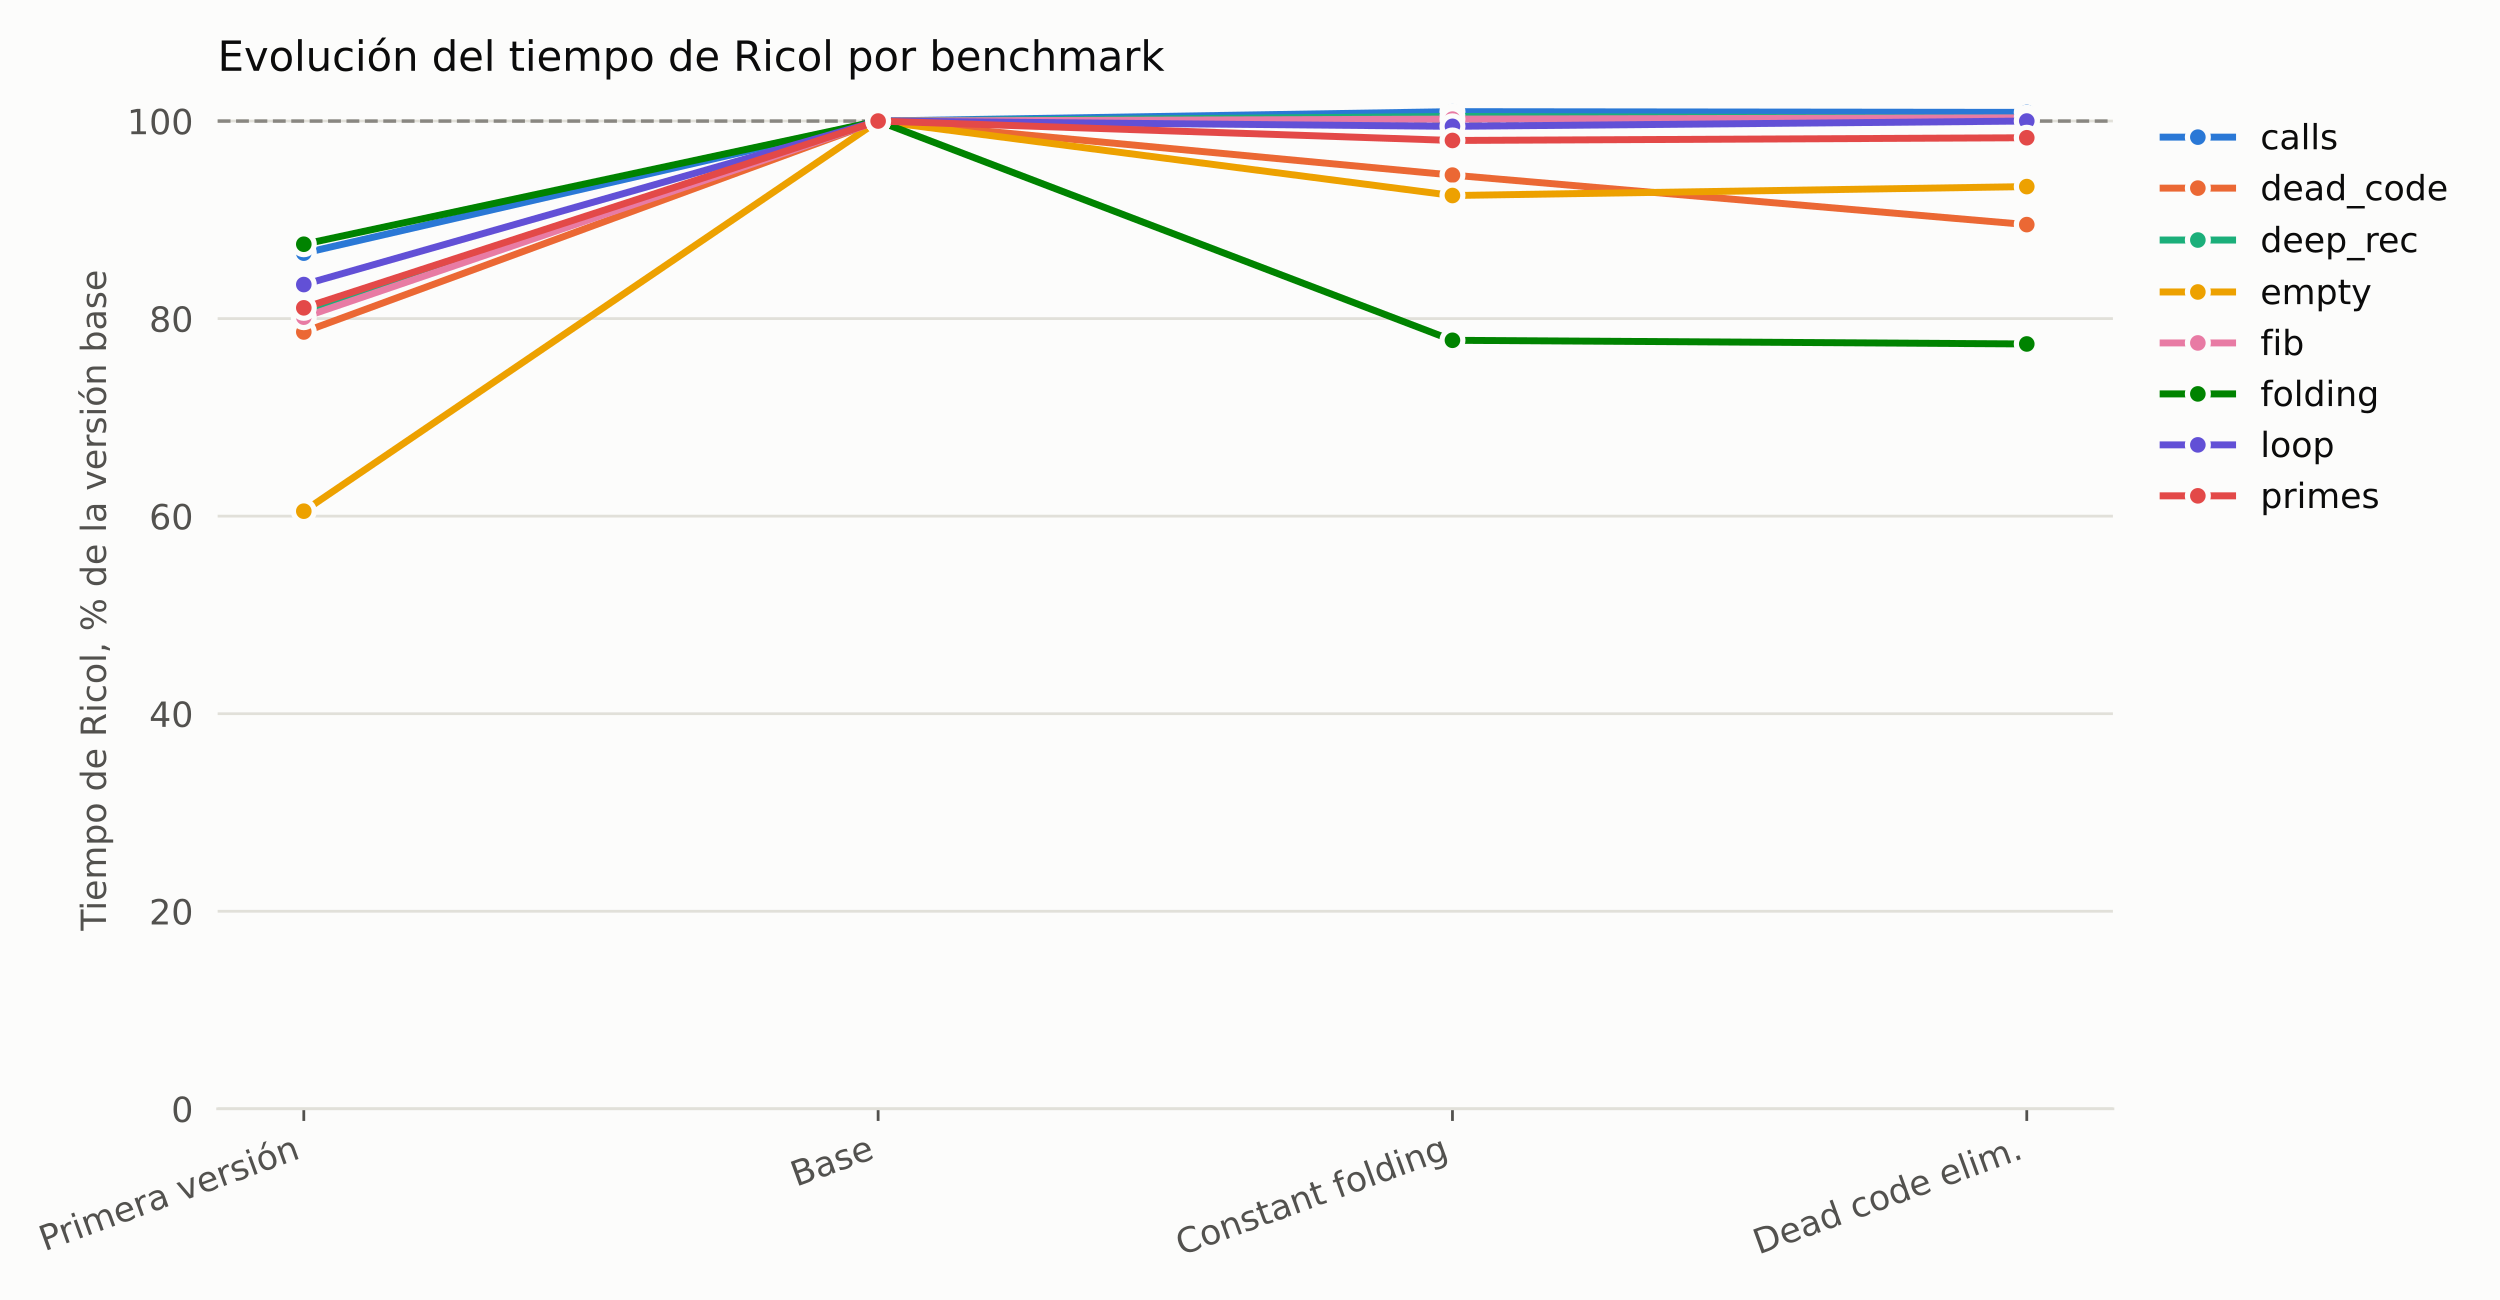
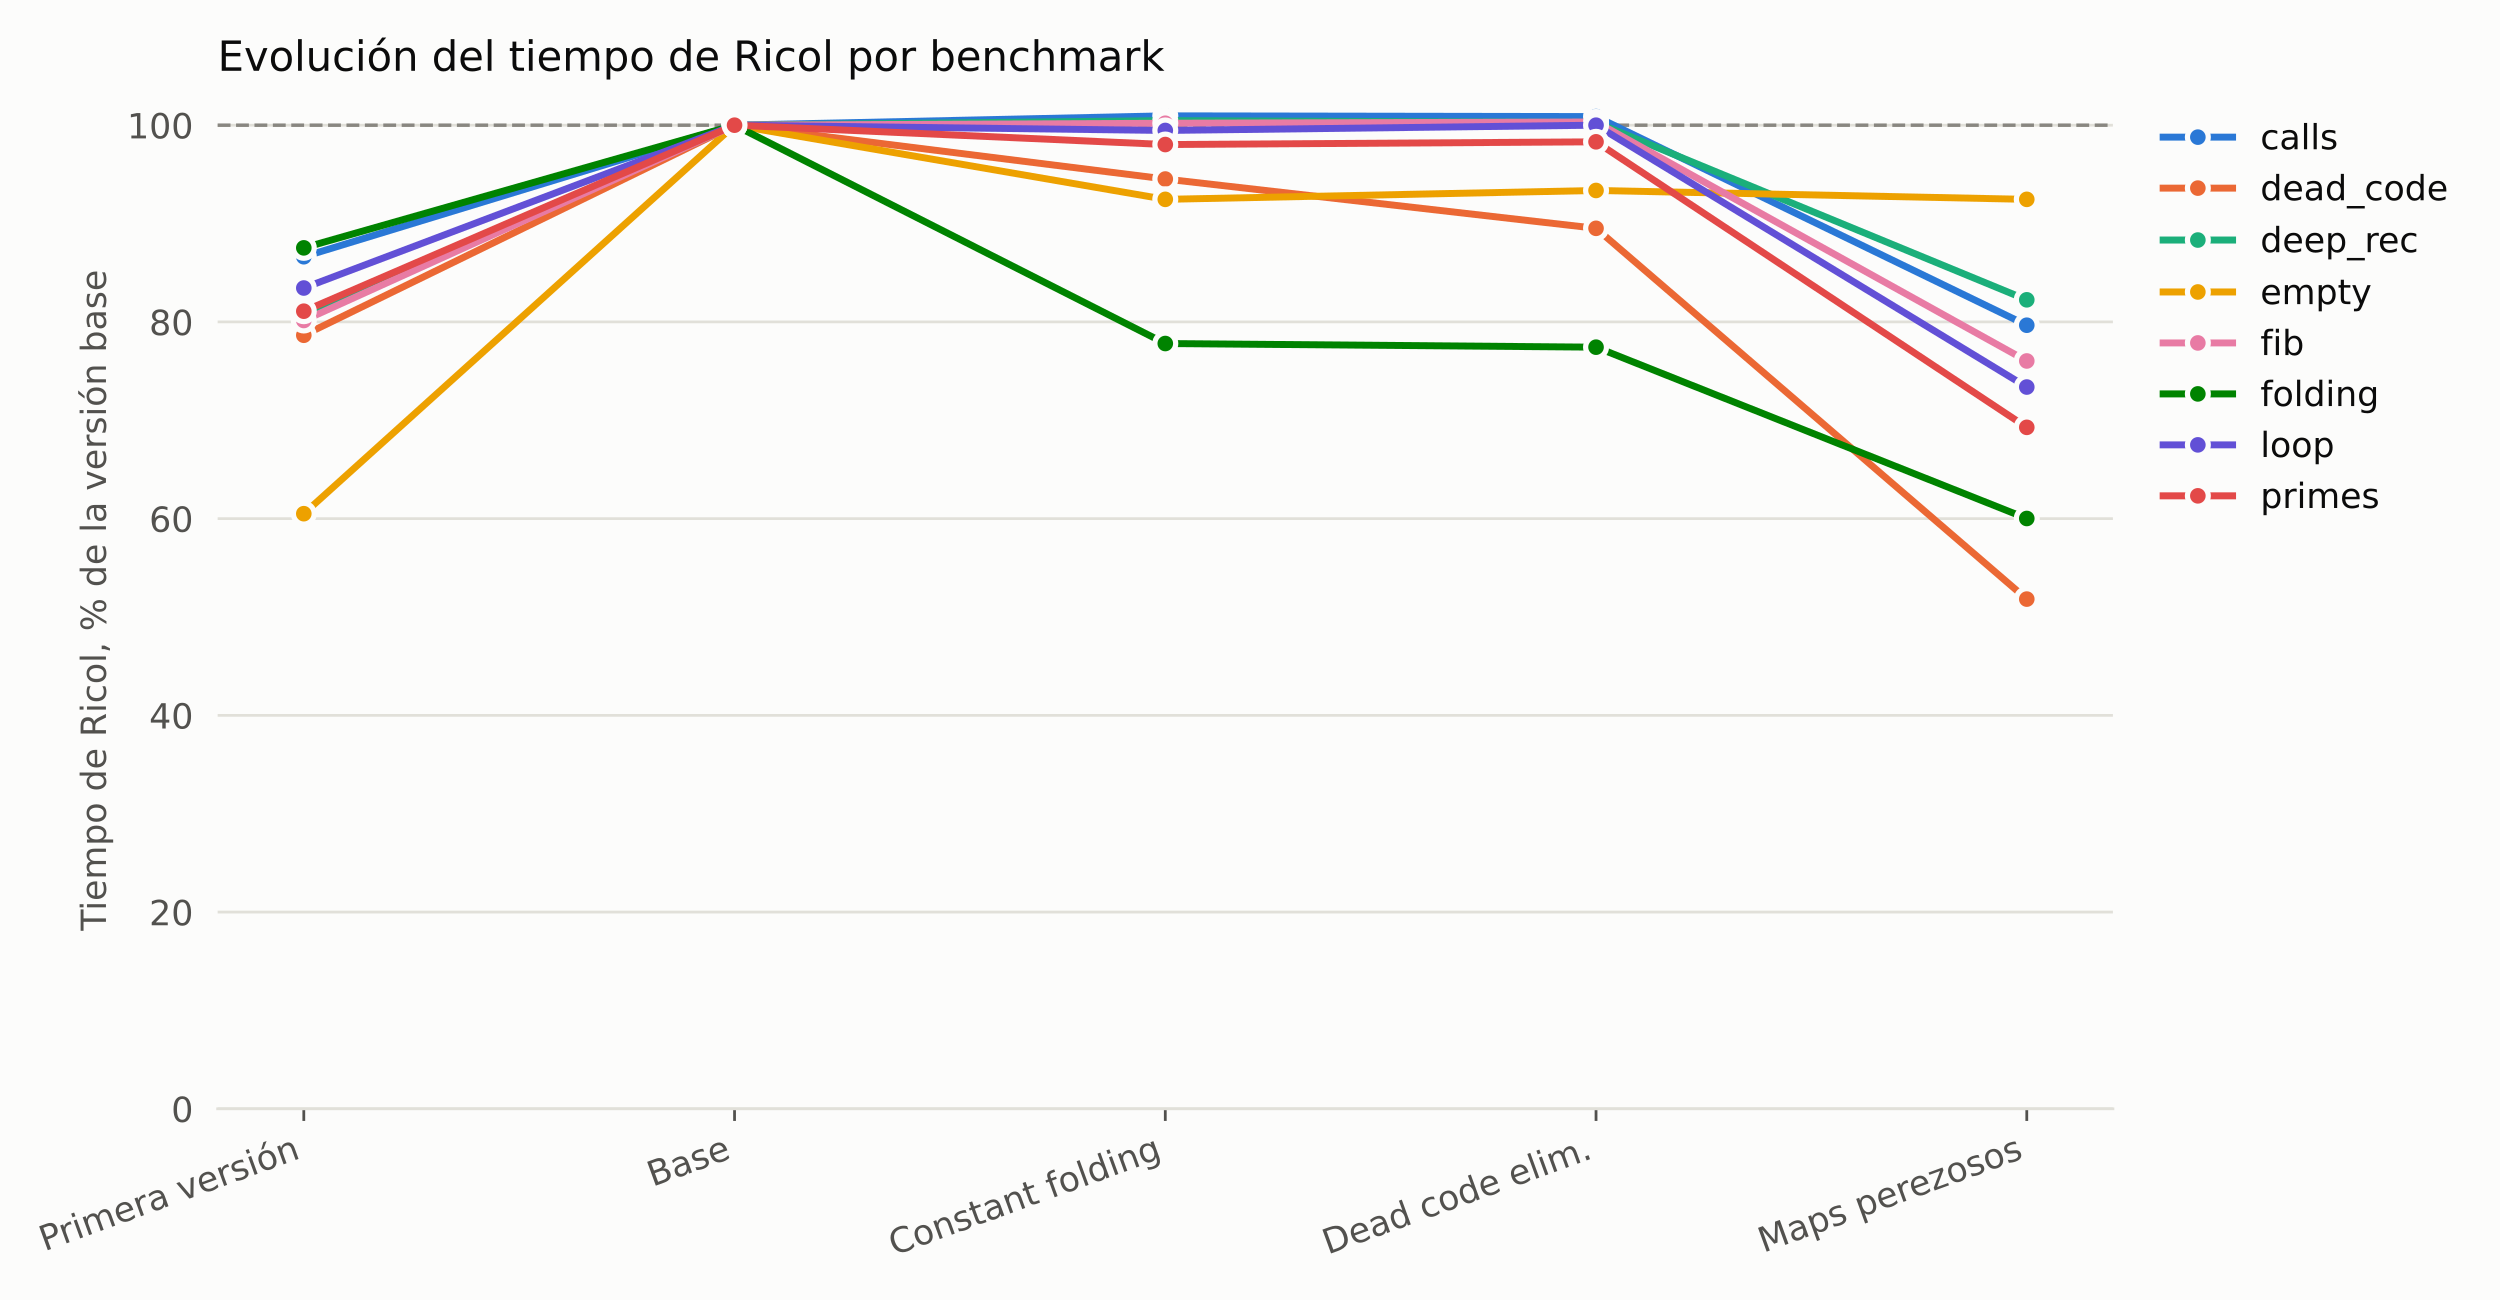
<svg xmlns="http://www.w3.org/2000/svg" xmlns:xlink="http://www.w3.org/1999/xlink" width="720pt" height="374.4pt" viewBox="0 0 720 374.4" version="1.1">
  <defs>
    <style type="text/css">*{stroke-linejoin: round; stroke-linecap: butt}</style>
  </defs>
  <g id="figure_1">
    <g id="patch_1">
      <path d="M 0 374.4  L 720 374.4  L 720 0  L 0 0  z " style="fill: #fcfcfb" />
    </g>
    <g id="axes_1">
      <g id="patch_2">
        <path d="M 62.683 319.336  L 608.523 319.336  L 608.523 26.398  L 62.683 26.398  z " style="fill: #fcfcfb" />
      </g>
      <g id="matplotlib.axis_1">
        <g id="xtick_1">
          <g id="line2d_1">
            <defs>
              <path id="mec3b5537fc" d="M 0 0  L 0 3.5  " style="stroke: #52514e; stroke-width: 0.8" />
            </defs>
            <g>
              <use xlink:href="#mec3b5537fc" x="87.494" y="319.336" style="fill: #52514e; stroke: #52514e; stroke-width: 0.8" />
            </g>
          </g>
          <g id="text_1">
            <text style="font-size: 10px; font-family: 'DejaVu Sans', 'Bitstream Vera Sans', 'Computer Modern Sans Serif', 'Lucida Grande', 'Verdana', 'Geneva', 'Lucid', 'Arial', 'Helvetica', 'Avant Garde', sans-serif; fill: #52514e" transform="translate(12.84611 360.3867) rotate(-20)">Primera versión</text>
          </g>
        </g>
        <g id="xtick_2">
          <g id="line2d_2">
            <g>
-               <use xlink:href="#mec3b5537fc" x="252.9" y="319.336" style="fill: #52514e; stroke: #52514e; stroke-width: 0.8" />
+               <use xlink:href="#mec3b5537fc" x="211.548" y="319.336" style="fill: #52514e; stroke: #52514e; stroke-width: 0.8" />
            </g>
          </g>
          <g id="text_2">
-             <text style="font-size: 10px; font-family: 'DejaVu Sans', 'Bitstream Vera Sans', 'Computer Modern Sans Serif', 'Lucida Grande', 'Verdana', 'Geneva', 'Lucid', 'Arial', 'Helvetica', 'Avant Garde', sans-serif; fill: #52514e" transform="translate(229.3055 341.8048) rotate(-20)">Base</text>
+             <text style="font-size: 10px; font-family: 'DejaVu Sans', 'Bitstream Vera Sans', 'Computer Modern Sans Serif', 'Lucida Grande', 'Verdana', 'Geneva', 'Lucid', 'Arial', 'Helvetica', 'Avant Garde', sans-serif; fill: #52514e" transform="translate(187.954 341.8048) rotate(-20)">Base</text>
          </g>
        </g>
        <g id="xtick_3">
          <g id="line2d_3">
            <g>
-               <use xlink:href="#mec3b5537fc" x="418.306" y="319.336" style="fill: #52514e; stroke: #52514e; stroke-width: 0.8" />
+               <use xlink:href="#mec3b5537fc" x="335.603" y="319.336" style="fill: #52514e; stroke: #52514e; stroke-width: 0.8" />
            </g>
          </g>
          <g id="text_3">
-             <text style="font-size: 10px; font-family: 'DejaVu Sans', 'Bitstream Vera Sans', 'Computer Modern Sans Serif', 'Lucida Grande', 'Verdana', 'Geneva', 'Lucid', 'Arial', 'Helvetica', 'Avant Garde', sans-serif; fill: #52514e" transform="translate(340.1993 361.6457) rotate(-20)">Constant folding</text>
+             <text style="font-size: 10px; font-family: 'DejaVu Sans', 'Bitstream Vera Sans', 'Computer Modern Sans Serif', 'Lucida Grande', 'Verdana', 'Geneva', 'Lucid', 'Arial', 'Helvetica', 'Avant Garde', sans-serif; fill: #52514e" transform="translate(257.4962 361.6457) rotate(-20)">Constant folding</text>
          </g>
        </g>
        <g id="xtick_4">
          <g id="line2d_4">
            <g>
+               <use xlink:href="#mec3b5537fc" x="459.658" y="319.336" style="fill: #52514e; stroke: #52514e; stroke-width: 0.8" />
+             </g>
+           </g>
+           <g id="text_4">
+             <text style="font-size: 10px; font-family: 'DejaVu Sans', 'Bitstream Vera Sans', 'Computer Modern Sans Serif', 'Lucida Grande', 'Verdana', 'Geneva', 'Lucid', 'Arial', 'Helvetica', 'Avant Garde', sans-serif; fill: #52514e" transform="translate(382.4244 361.3278) rotate(-20)">Dead code elim.</text>
+           </g>
+         </g>
+         <g id="xtick_5">
+           <g id="line2d_5">
+             <g>
              <use xlink:href="#mec3b5537fc" x="583.712" y="319.336" style="fill: #52514e; stroke: #52514e; stroke-width: 0.8" />
            </g>
          </g>
-           <g id="text_4">
-             <text style="font-size: 10px; font-family: 'DejaVu Sans', 'Bitstream Vera Sans', 'Computer Modern Sans Serif', 'Lucida Grande', 'Verdana', 'Geneva', 'Lucid', 'Arial', 'Helvetica', 'Avant Garde', sans-serif; fill: #52514e" transform="translate(506.4791 361.3278) rotate(-20)">Dead code elim.</text>
+           <g id="text_5">
+             <text style="font-size: 10px; font-family: 'DejaVu Sans', 'Bitstream Vera Sans', 'Computer Modern Sans Serif', 'Lucida Grande', 'Verdana', 'Geneva', 'Lucid', 'Arial', 'Helvetica', 'Avant Garde', sans-serif; fill: #52514e" transform="translate(507.8842 360.8163) rotate(-20)">Maps perezosos</text>
          </g>
        </g>
      </g>
      <g id="matplotlib.axis_2">
        <g id="ytick_1">
-           <g id="line2d_5">
-             <path d="M 62.683 319.336  L 608.523 319.336  " clip-path="url(#p048a422e35)" style="fill: none; stroke: #e1e0d9; stroke-width: 0.8; stroke-linecap: square" />
-           </g>
-           <g id="text_5">
+           <g id="line2d_6">
+             <path d="M 62.683 319.336  L 608.523 319.336  " clip-path="url(#p225d49289b)" style="fill: none; stroke: #e1e0d9; stroke-width: 0.8; stroke-linecap: square" />
+           </g>
+           <g id="text_6">
            <text style="font-size: 10px; font-family: 'DejaVu Sans', 'Bitstream Vera Sans', 'Computer Modern Sans Serif', 'Lucida Grande', 'Verdana', 'Geneva', 'Lucid', 'Arial', 'Helvetica', 'Avant Garde', sans-serif; text-anchor: end; fill: #52514e" x="55.683" y="323.135" transform="rotate(-0 55.68267 323.1351)">0</text>
          </g>
        </g>
        <g id="ytick_2">
-           <g id="line2d_6">
-             <path d="M 62.683 262.44  L 608.523 262.44  " clip-path="url(#p048a422e35)" style="fill: none; stroke: #e1e0d9; stroke-width: 0.8; stroke-linecap: square" />
-           </g>
-           <g id="text_6">
-             <text style="font-size: 10px; font-family: 'DejaVu Sans', 'Bitstream Vera Sans', 'Computer Modern Sans Serif', 'Lucida Grande', 'Verdana', 'Geneva', 'Lucid', 'Arial', 'Helvetica', 'Avant Garde', sans-serif; text-anchor: end; fill: #52514e" x="55.683" y="266.24" transform="rotate(-0 55.68267 266.2396)">20</text>
+           <g id="line2d_7">
+             <path d="M 62.683 262.679  L 608.523 262.679  " clip-path="url(#p225d49289b)" style="fill: none; stroke: #e1e0d9; stroke-width: 0.8; stroke-linecap: square" />
+           </g>
+           <g id="text_7">
+             <text style="font-size: 10px; font-family: 'DejaVu Sans', 'Bitstream Vera Sans', 'Computer Modern Sans Serif', 'Lucida Grande', 'Verdana', 'Geneva', 'Lucid', 'Arial', 'Helvetica', 'Avant Garde', sans-serif; text-anchor: end; fill: #52514e" x="55.683" y="266.478" transform="rotate(-0 55.68267 266.4785)">20</text>
          </g>
        </g>
        <g id="ytick_3">
-           <g id="line2d_7">
-             <path d="M 62.683 205.545  L 608.523 205.545  " clip-path="url(#p048a422e35)" style="fill: none; stroke: #e1e0d9; stroke-width: 0.8; stroke-linecap: square" />
-           </g>
-           <g id="text_7">
-             <text style="font-size: 10px; font-family: 'DejaVu Sans', 'Bitstream Vera Sans', 'Computer Modern Sans Serif', 'Lucida Grande', 'Verdana', 'Geneva', 'Lucid', 'Arial', 'Helvetica', 'Avant Garde', sans-serif; text-anchor: end; fill: #52514e" x="55.683" y="209.344" transform="rotate(-0 55.68267 209.3441)">40</text>
+           <g id="line2d_8">
+             <path d="M 62.683 206.023  L 608.523 206.023  " clip-path="url(#p225d49289b)" style="fill: none; stroke: #e1e0d9; stroke-width: 0.8; stroke-linecap: square" />
+           </g>
+           <g id="text_8">
+             <text style="font-size: 10px; font-family: 'DejaVu Sans', 'Bitstream Vera Sans', 'Computer Modern Sans Serif', 'Lucida Grande', 'Verdana', 'Geneva', 'Lucid', 'Arial', 'Helvetica', 'Avant Garde', sans-serif; text-anchor: end; fill: #52514e" x="55.683" y="209.822" transform="rotate(-0 55.68267 209.8218)">40</text>
          </g>
        </g>
        <g id="ytick_4">
-           <g id="line2d_8">
-             <path d="M 62.683 148.649  L 608.523 148.649  " clip-path="url(#p048a422e35)" style="fill: none; stroke: #e1e0d9; stroke-width: 0.8; stroke-linecap: square" />
-           </g>
-           <g id="text_8">
-             <text style="font-size: 10px; font-family: 'DejaVu Sans', 'Bitstream Vera Sans', 'Computer Modern Sans Serif', 'Lucida Grande', 'Verdana', 'Geneva', 'Lucid', 'Arial', 'Helvetica', 'Avant Garde', sans-serif; text-anchor: end; fill: #52514e" x="55.683" y="152.449" transform="rotate(-0 55.68267 152.4485)">60</text>
+           <g id="line2d_9">
+             <path d="M 62.683 149.366  L 608.523 149.366  " clip-path="url(#p225d49289b)" style="fill: none; stroke: #e1e0d9; stroke-width: 0.8; stroke-linecap: square" />
+           </g>
+           <g id="text_9">
+             <text style="font-size: 10px; font-family: 'DejaVu Sans', 'Bitstream Vera Sans', 'Computer Modern Sans Serif', 'Lucida Grande', 'Verdana', 'Geneva', 'Lucid', 'Arial', 'Helvetica', 'Avant Garde', sans-serif; text-anchor: end; fill: #52514e" x="55.683" y="153.165" transform="rotate(-0 55.68267 153.1651)">60</text>
          </g>
        </g>
        <g id="ytick_5">
-           <g id="line2d_9">
-             <path d="M 62.683 91.754  L 608.523 91.754  " clip-path="url(#p048a422e35)" style="fill: none; stroke: #e1e0d9; stroke-width: 0.8; stroke-linecap: square" />
-           </g>
-           <g id="text_9">
-             <text style="font-size: 10px; font-family: 'DejaVu Sans', 'Bitstream Vera Sans', 'Computer Modern Sans Serif', 'Lucida Grande', 'Verdana', 'Geneva', 'Lucid', 'Arial', 'Helvetica', 'Avant Garde', sans-serif; text-anchor: end; fill: #52514e" x="55.683" y="95.553" transform="rotate(-0 55.68267 95.55303)">80</text>
+           <g id="line2d_10">
+             <path d="M 62.683 92.709  L 608.523 92.709  " clip-path="url(#p225d49289b)" style="fill: none; stroke: #e1e0d9; stroke-width: 0.8; stroke-linecap: square" />
+           </g>
+           <g id="text_10">
+             <text style="font-size: 10px; font-family: 'DejaVu Sans', 'Bitstream Vera Sans', 'Computer Modern Sans Serif', 'Lucida Grande', 'Verdana', 'Geneva', 'Lucid', 'Arial', 'Helvetica', 'Avant Garde', sans-serif; text-anchor: end; fill: #52514e" x="55.683" y="96.508" transform="rotate(-0 55.68267 96.50844)">80</text>
          </g>
        </g>
        <g id="ytick_6">
-           <g id="line2d_10">
-             <path d="M 62.683 34.858  L 608.523 34.858  " clip-path="url(#p048a422e35)" style="fill: none; stroke: #e1e0d9; stroke-width: 0.8; stroke-linecap: square" />
-           </g>
-           <g id="text_10">
-             <text style="font-size: 10px; font-family: 'DejaVu Sans', 'Bitstream Vera Sans', 'Computer Modern Sans Serif', 'Lucida Grande', 'Verdana', 'Geneva', 'Lucid', 'Arial', 'Helvetica', 'Avant Garde', sans-serif; text-anchor: end; fill: #52514e" x="55.683" y="38.658" transform="rotate(-0 55.68267 38.6575)">100</text>
-           </g>
-         </g>
-         <g id="text_11">
+           <g id="line2d_11">
+             <path d="M 62.683 36.053  L 608.523 36.053  " clip-path="url(#p225d49289b)" style="fill: none; stroke: #e1e0d9; stroke-width: 0.8; stroke-linecap: square" />
+           </g>
+           <g id="text_11">
+             <text style="font-size: 10px; font-family: 'DejaVu Sans', 'Bitstream Vera Sans', 'Computer Modern Sans Serif', 'Lucida Grande', 'Verdana', 'Geneva', 'Lucid', 'Arial', 'Helvetica', 'Avant Garde', sans-serif; text-anchor: end; fill: #52514e" x="55.683" y="39.852" transform="rotate(-0 55.68267 39.85178)">100</text>
+           </g>
+         </g>
+         <g id="text_12">
          <text style="font-size: 10px; font-family: 'DejaVu Sans', 'Bitstream Vera Sans', 'Computer Modern Sans Serif', 'Lucida Grande', 'Verdana', 'Geneva', 'Lucid', 'Arial', 'Helvetica', 'Avant Garde', sans-serif; text-anchor: middle; fill: #52514e" x="30.515" y="172.867" transform="rotate(-90 30.51548 172.867)">Tiempo de Ricol, % de la versión base</text>
        </g>
      </g>
-       <g id="line2d_11">
-         <path d="M 62.683 34.858  L 608.523 34.858  " clip-path="url(#p048a422e35)" style="fill: none; stroke-dasharray: 3.7,1.6; stroke-dashoffset: 0; stroke: #898781" />
-       </g>
      <g id="line2d_12">
-         <path d="M 87.494 72.906  L 252.9 34.858  L 418.306 32.152  L 583.712 32.367  " clip-path="url(#p048a422e35)" style="fill: none; stroke: #2a78d6; stroke-width: 2; stroke-linecap: square" />
+         <path d="M 62.683 36.053  L 608.523 36.053  " clip-path="url(#p225d49289b)" style="fill: none; stroke-dasharray: 3.7,1.6; stroke-dashoffset: 0; stroke: #898781" />
+       </g>
+       <g id="line2d_13">
+         <path d="M 87.494 73.94  L 211.548 36.053  L 335.603 33.357  L 459.658 33.572  L 583.712 93.665  " clip-path="url(#p225d49289b)" style="fill: none; stroke: #2a78d6; stroke-width: 2; stroke-linecap: square" />
        <defs>
          <path id="me86001e7e0" d="M 0 3  C 0.796 3 1.559 2.684 2.121 2.121  C 2.684 1.559 3 0.796 3 0  C 3 -0.796 2.684 -1.559 2.121 -2.121  C 1.559 -2.684 0.796 -3 0 -3  C -0.796 -3 -1.559 -2.684 -2.121 -2.121  C -2.684 -1.559 -3 -0.796 -3 0  C -3 0.796 -2.684 1.559 -2.121 2.121  C -1.559 2.684 -0.796 3 0 3  z " style="stroke: #fcfcfb; stroke-width: 1.5" />
        </defs>
-         <g clip-path="url(#p048a422e35)">
-           <use xlink:href="#me86001e7e0" x="87.494" y="72.906" style="fill: #2a78d6; stroke: #fcfcfb; stroke-width: 1.5" />
-           <use xlink:href="#me86001e7e0" x="252.9" y="34.858" style="fill: #2a78d6; stroke: #fcfcfb; stroke-width: 1.5" />
-           <use xlink:href="#me86001e7e0" x="418.306" y="32.152" style="fill: #2a78d6; stroke: #fcfcfb; stroke-width: 1.5" />
-           <use xlink:href="#me86001e7e0" x="583.712" y="32.367" style="fill: #2a78d6; stroke: #fcfcfb; stroke-width: 1.5" />
-         </g>
-       </g>
-       <g id="line2d_13">
-         <path d="M 87.494 95.614  L 252.9 34.858  L 418.306 50.431  L 583.712 64.688  " clip-path="url(#p048a422e35)" style="fill: none; stroke: #eb6834; stroke-width: 2; stroke-linecap: square" />
+         <g clip-path="url(#p225d49289b)">
+           <use xlink:href="#me86001e7e0" x="87.494" y="73.94" style="fill: #2a78d6; stroke: #fcfcfb; stroke-width: 1.5" />
+           <use xlink:href="#me86001e7e0" x="211.548" y="36.053" style="fill: #2a78d6; stroke: #fcfcfb; stroke-width: 1.5" />
+           <use xlink:href="#me86001e7e0" x="335.603" y="33.357" style="fill: #2a78d6; stroke: #fcfcfb; stroke-width: 1.5" />
+           <use xlink:href="#me86001e7e0" x="459.658" y="33.572" style="fill: #2a78d6; stroke: #fcfcfb; stroke-width: 1.5" />
+           <use xlink:href="#me86001e7e0" x="583.712" y="93.665" style="fill: #2a78d6; stroke: #fcfcfb; stroke-width: 1.5" />
+         </g>
+       </g>
+       <g id="line2d_14">
+         <path d="M 87.494 96.553  L 211.548 36.053  L 335.603 51.56  L 459.658 65.757  L 583.712 172.54  " clip-path="url(#p225d49289b)" style="fill: none; stroke: #eb6834; stroke-width: 2; stroke-linecap: square" />
        <defs>
          <path id="mddfa3a9115" d="M 0 3  C 0.796 3 1.559 2.684 2.121 2.121  C 2.684 1.559 3 0.796 3 0  C 3 -0.796 2.684 -1.559 2.121 -2.121  C 1.559 -2.684 0.796 -3 0 -3  C -0.796 -3 -1.559 -2.684 -2.121 -2.121  C -2.684 -1.559 -3 -0.796 -3 0  C -3 0.796 -2.684 1.559 -2.121 2.121  C -1.559 2.684 -0.796 3 0 3  z " style="stroke: #fcfcfb; stroke-width: 1.5" />
        </defs>
-         <g clip-path="url(#p048a422e35)">
-           <use xlink:href="#mddfa3a9115" x="87.494" y="95.614" style="fill: #eb6834; stroke: #fcfcfb; stroke-width: 1.5" />
-           <use xlink:href="#mddfa3a9115" x="252.9" y="34.858" style="fill: #eb6834; stroke: #fcfcfb; stroke-width: 1.5" />
-           <use xlink:href="#mddfa3a9115" x="418.306" y="50.431" style="fill: #eb6834; stroke: #fcfcfb; stroke-width: 1.5" />
-           <use xlink:href="#mddfa3a9115" x="583.712" y="64.688" style="fill: #eb6834; stroke: #fcfcfb; stroke-width: 1.5" />
-         </g>
-       </g>
-       <g id="line2d_14">
-         <path d="M 87.494 90.334  L 252.9 34.858  L 418.306 33.54  L 583.712 34.047  " clip-path="url(#p048a422e35)" style="fill: none; stroke: #1baf7a; stroke-width: 2; stroke-linecap: square" />
+         <g clip-path="url(#p225d49289b)">
+           <use xlink:href="#mddfa3a9115" x="87.494" y="96.553" style="fill: #eb6834; stroke: #fcfcfb; stroke-width: 1.5" />
+           <use xlink:href="#mddfa3a9115" x="211.548" y="36.053" style="fill: #eb6834; stroke: #fcfcfb; stroke-width: 1.5" />
+           <use xlink:href="#mddfa3a9115" x="335.603" y="51.56" style="fill: #eb6834; stroke: #fcfcfb; stroke-width: 1.5" />
+           <use xlink:href="#mddfa3a9115" x="459.658" y="65.757" style="fill: #eb6834; stroke: #fcfcfb; stroke-width: 1.5" />
+           <use xlink:href="#mddfa3a9115" x="583.712" y="172.54" style="fill: #eb6834; stroke: #fcfcfb; stroke-width: 1.5" />
+         </g>
+       </g>
+       <g id="line2d_15">
+         <path d="M 87.494 91.295  L 211.548 36.053  L 335.603 34.74  L 459.658 35.245  L 583.712 86.347  " clip-path="url(#p225d49289b)" style="fill: none; stroke: #1baf7a; stroke-width: 2; stroke-linecap: square" />
        <defs>
          <path id="m0d3989e89c" d="M 0 3  C 0.796 3 1.559 2.684 2.121 2.121  C 2.684 1.559 3 0.796 3 0  C 3 -0.796 2.684 -1.559 2.121 -2.121  C 1.559 -2.684 0.796 -3 0 -3  C -0.796 -3 -1.559 -2.684 -2.121 -2.121  C -2.684 -1.559 -3 -0.796 -3 0  C -3 0.796 -2.684 1.559 -2.121 2.121  C -1.559 2.684 -0.796 3 0 3  z " style="stroke: #fcfcfb; stroke-width: 1.5" />
        </defs>
-         <g clip-path="url(#p048a422e35)">
-           <use xlink:href="#m0d3989e89c" x="87.494" y="90.334" style="fill: #1baf7a; stroke: #fcfcfb; stroke-width: 1.5" />
-           <use xlink:href="#m0d3989e89c" x="252.9" y="34.858" style="fill: #1baf7a; stroke: #fcfcfb; stroke-width: 1.5" />
-           <use xlink:href="#m0d3989e89c" x="418.306" y="33.54" style="fill: #1baf7a; stroke: #fcfcfb; stroke-width: 1.5" />
-           <use xlink:href="#m0d3989e89c" x="583.712" y="34.047" style="fill: #1baf7a; stroke: #fcfcfb; stroke-width: 1.5" />
-         </g>
-       </g>
-       <g id="line2d_15">
-         <path d="M 87.494 147.221  L 252.9 34.858  L 418.306 56.309  L 583.712 53.74  " clip-path="url(#p048a422e35)" style="fill: none; stroke: #eda100; stroke-width: 2; stroke-linecap: square" />
+         <g clip-path="url(#p225d49289b)">
+           <use xlink:href="#m0d3989e89c" x="87.494" y="91.295" style="fill: #1baf7a; stroke: #fcfcfb; stroke-width: 1.5" />
+           <use xlink:href="#m0d3989e89c" x="211.548" y="36.053" style="fill: #1baf7a; stroke: #fcfcfb; stroke-width: 1.5" />
+           <use xlink:href="#m0d3989e89c" x="335.603" y="34.74" style="fill: #1baf7a; stroke: #fcfcfb; stroke-width: 1.5" />
+           <use xlink:href="#m0d3989e89c" x="459.658" y="35.245" style="fill: #1baf7a; stroke: #fcfcfb; stroke-width: 1.5" />
+           <use xlink:href="#m0d3989e89c" x="583.712" y="86.347" style="fill: #1baf7a; stroke: #fcfcfb; stroke-width: 1.5" />
+         </g>
+       </g>
+       <g id="line2d_16">
+         <path d="M 87.494 147.944  L 211.548 36.053  L 335.603 57.413  L 459.658 54.855  L 583.712 57.413  " clip-path="url(#p225d49289b)" style="fill: none; stroke: #eda100; stroke-width: 2; stroke-linecap: square" />
        <defs>
          <path id="m42841bb84f" d="M 0 3  C 0.796 3 1.559 2.684 2.121 2.121  C 2.684 1.559 3 0.796 3 0  C 3 -0.796 2.684 -1.559 2.121 -2.121  C 1.559 -2.684 0.796 -3 0 -3  C -0.796 -3 -1.559 -2.684 -2.121 -2.121  C -2.684 -1.559 -3 -0.796 -3 0  C -3 0.796 -2.684 1.559 -2.121 2.121  C -1.559 2.684 -0.796 3 0 3  z " style="stroke: #fcfcfb; stroke-width: 1.5" />
        </defs>
-         <g clip-path="url(#p048a422e35)">
-           <use xlink:href="#m42841bb84f" x="87.494" y="147.221" style="fill: #eda100; stroke: #fcfcfb; stroke-width: 1.5" />
-           <use xlink:href="#m42841bb84f" x="252.9" y="34.858" style="fill: #eda100; stroke: #fcfcfb; stroke-width: 1.5" />
-           <use xlink:href="#m42841bb84f" x="418.306" y="56.309" style="fill: #eda100; stroke: #fcfcfb; stroke-width: 1.5" />
-           <use xlink:href="#m42841bb84f" x="583.712" y="53.74" style="fill: #eda100; stroke: #fcfcfb; stroke-width: 1.5" />
-         </g>
-       </g>
-       <g id="line2d_16">
-         <path d="M 87.494 91.345  L 252.9 34.858  L 418.306 34.301  L 583.712 33.929  " clip-path="url(#p048a422e35)" style="fill: none; stroke: #e87ba4; stroke-width: 2; stroke-linecap: square" />
+         <g clip-path="url(#p225d49289b)">
+           <use xlink:href="#m42841bb84f" x="87.494" y="147.944" style="fill: #eda100; stroke: #fcfcfb; stroke-width: 1.5" />
+           <use xlink:href="#m42841bb84f" x="211.548" y="36.053" style="fill: #eda100; stroke: #fcfcfb; stroke-width: 1.5" />
+           <use xlink:href="#m42841bb84f" x="335.603" y="57.413" style="fill: #eda100; stroke: #fcfcfb; stroke-width: 1.5" />
+           <use xlink:href="#m42841bb84f" x="459.658" y="54.855" style="fill: #eda100; stroke: #fcfcfb; stroke-width: 1.5" />
+           <use xlink:href="#m42841bb84f" x="583.712" y="57.413" style="fill: #eda100; stroke: #fcfcfb; stroke-width: 1.5" />
+         </g>
+       </g>
+       <g id="line2d_17">
+         <path d="M 87.494 92.302  L 211.548 36.053  L 335.603 35.497  L 459.658 35.127  L 583.712 103.959  " clip-path="url(#p225d49289b)" style="fill: none; stroke: #e87ba4; stroke-width: 2; stroke-linecap: square" />
        <defs>
          <path id="m717c3a1e8c" d="M 0 3  C 0.796 3 1.559 2.684 2.121 2.121  C 2.684 1.559 3 0.796 3 0  C 3 -0.796 2.684 -1.559 2.121 -2.121  C 1.559 -2.684 0.796 -3 0 -3  C -0.796 -3 -1.559 -2.684 -2.121 -2.121  C -2.684 -1.559 -3 -0.796 -3 0  C -3 0.796 -2.684 1.559 -2.121 2.121  C -1.559 2.684 -0.796 3 0 3  z " style="stroke: #fcfcfb; stroke-width: 1.5" />
        </defs>
-         <g clip-path="url(#p048a422e35)">
-           <use xlink:href="#m717c3a1e8c" x="87.494" y="91.345" style="fill: #e87ba4; stroke: #fcfcfb; stroke-width: 1.5" />
-           <use xlink:href="#m717c3a1e8c" x="252.9" y="34.858" style="fill: #e87ba4; stroke: #fcfcfb; stroke-width: 1.5" />
-           <use xlink:href="#m717c3a1e8c" x="418.306" y="34.301" style="fill: #e87ba4; stroke: #fcfcfb; stroke-width: 1.5" />
-           <use xlink:href="#m717c3a1e8c" x="583.712" y="33.929" style="fill: #e87ba4; stroke: #fcfcfb; stroke-width: 1.5" />
-         </g>
-       </g>
-       <g id="line2d_17">
-         <path d="M 87.494 70.339  L 252.9 34.858  L 418.306 98.005  L 583.712 99.061  " clip-path="url(#p048a422e35)" style="fill: none; stroke: #008300; stroke-width: 2; stroke-linecap: square" />
+         <g clip-path="url(#p225d49289b)">
+           <use xlink:href="#m717c3a1e8c" x="87.494" y="92.302" style="fill: #e87ba4; stroke: #fcfcfb; stroke-width: 1.5" />
+           <use xlink:href="#m717c3a1e8c" x="211.548" y="36.053" style="fill: #e87ba4; stroke: #fcfcfb; stroke-width: 1.5" />
+           <use xlink:href="#m717c3a1e8c" x="335.603" y="35.497" style="fill: #e87ba4; stroke: #fcfcfb; stroke-width: 1.5" />
+           <use xlink:href="#m717c3a1e8c" x="459.658" y="35.127" style="fill: #e87ba4; stroke: #fcfcfb; stroke-width: 1.5" />
+           <use xlink:href="#m717c3a1e8c" x="583.712" y="103.959" style="fill: #e87ba4; stroke: #fcfcfb; stroke-width: 1.5" />
+         </g>
+       </g>
+       <g id="line2d_18">
+         <path d="M 87.494 71.384  L 211.548 36.053  L 335.603 98.934  L 459.658 99.986  L 583.712 149.324  " clip-path="url(#p225d49289b)" style="fill: none; stroke: #008300; stroke-width: 2; stroke-linecap: square" />
        <defs>
          <path id="m476e7513f2" d="M 0 3  C 0.796 3 1.559 2.684 2.121 2.121  C 2.684 1.559 3 0.796 3 0  C 3 -0.796 2.684 -1.559 2.121 -2.121  C 1.559 -2.684 0.796 -3 0 -3  C -0.796 -3 -1.559 -2.684 -2.121 -2.121  C -2.684 -1.559 -3 -0.796 -3 0  C -3 0.796 -2.684 1.559 -2.121 2.121  C -1.559 2.684 -0.796 3 0 3  z " style="stroke: #fcfcfb; stroke-width: 1.5" />
        </defs>
-         <g clip-path="url(#p048a422e35)">
-           <use xlink:href="#m476e7513f2" x="87.494" y="70.339" style="fill: #008300; stroke: #fcfcfb; stroke-width: 1.5" />
-           <use xlink:href="#m476e7513f2" x="252.9" y="34.858" style="fill: #008300; stroke: #fcfcfb; stroke-width: 1.5" />
-           <use xlink:href="#m476e7513f2" x="418.306" y="98.005" style="fill: #008300; stroke: #fcfcfb; stroke-width: 1.5" />
-           <use xlink:href="#m476e7513f2" x="583.712" y="99.061" style="fill: #008300; stroke: #fcfcfb; stroke-width: 1.5" />
-         </g>
-       </g>
-       <g id="line2d_18">
-         <path d="M 87.494 81.953  L 252.9 34.858  L 418.306 36.386  L 583.712 34.858  " clip-path="url(#p048a422e35)" style="fill: none; stroke: #6250d6; stroke-width: 2; stroke-linecap: square" />
+         <g clip-path="url(#p225d49289b)">
+           <use xlink:href="#m476e7513f2" x="87.494" y="71.384" style="fill: #008300; stroke: #fcfcfb; stroke-width: 1.5" />
+           <use xlink:href="#m476e7513f2" x="211.548" y="36.053" style="fill: #008300; stroke: #fcfcfb; stroke-width: 1.5" />
+           <use xlink:href="#m476e7513f2" x="335.603" y="98.934" style="fill: #008300; stroke: #fcfcfb; stroke-width: 1.5" />
+           <use xlink:href="#m476e7513f2" x="459.658" y="99.986" style="fill: #008300; stroke: #fcfcfb; stroke-width: 1.5" />
+           <use xlink:href="#m476e7513f2" x="583.712" y="149.324" style="fill: #008300; stroke: #fcfcfb; stroke-width: 1.5" />
+         </g>
+       </g>
+       <g id="line2d_19">
+         <path d="M 87.494 82.95  L 211.548 36.053  L 335.603 37.574  L 459.658 36.053  L 583.712 111.468  " clip-path="url(#p225d49289b)" style="fill: none; stroke: #6250d6; stroke-width: 2; stroke-linecap: square" />
        <defs>
          <path id="m0223f4d7cf" d="M 0 3  C 0.796 3 1.559 2.684 2.121 2.121  C 2.684 1.559 3 0.796 3 0  C 3 -0.796 2.684 -1.559 2.121 -2.121  C 1.559 -2.684 0.796 -3 0 -3  C -0.796 -3 -1.559 -2.684 -2.121 -2.121  C -2.684 -1.559 -3 -0.796 -3 0  C -3 0.796 -2.684 1.559 -2.121 2.121  C -1.559 2.684 -0.796 3 0 3  z " style="stroke: #fcfcfb; stroke-width: 1.5" />
        </defs>
-         <g clip-path="url(#p048a422e35)">
-           <use xlink:href="#m0223f4d7cf" x="87.494" y="81.953" style="fill: #6250d6; stroke: #fcfcfb; stroke-width: 1.5" />
-           <use xlink:href="#m0223f4d7cf" x="252.9" y="34.858" style="fill: #6250d6; stroke: #fcfcfb; stroke-width: 1.5" />
-           <use xlink:href="#m0223f4d7cf" x="418.306" y="36.386" style="fill: #6250d6; stroke: #fcfcfb; stroke-width: 1.5" />
-           <use xlink:href="#m0223f4d7cf" x="583.712" y="34.858" style="fill: #6250d6; stroke: #fcfcfb; stroke-width: 1.5" />
-         </g>
-       </g>
-       <g id="line2d_19">
-         <path d="M 87.494 88.657  L 252.9 34.858  L 418.306 40.457  L 583.712 39.67  " clip-path="url(#p048a422e35)" style="fill: none; stroke: #e34948; stroke-width: 2; stroke-linecap: square" />
+         <g clip-path="url(#p225d49289b)">
+           <use xlink:href="#m0223f4d7cf" x="87.494" y="82.95" style="fill: #6250d6; stroke: #fcfcfb; stroke-width: 1.5" />
+           <use xlink:href="#m0223f4d7cf" x="211.548" y="36.053" style="fill: #6250d6; stroke: #fcfcfb; stroke-width: 1.5" />
+           <use xlink:href="#m0223f4d7cf" x="335.603" y="37.574" style="fill: #6250d6; stroke: #fcfcfb; stroke-width: 1.5" />
+           <use xlink:href="#m0223f4d7cf" x="459.658" y="36.053" style="fill: #6250d6; stroke: #fcfcfb; stroke-width: 1.5" />
+           <use xlink:href="#m0223f4d7cf" x="583.712" y="111.468" style="fill: #6250d6; stroke: #fcfcfb; stroke-width: 1.5" />
+         </g>
+       </g>
+       <g id="line2d_20">
+         <path d="M 87.494 89.626  L 211.548 36.053  L 335.603 41.628  L 459.658 40.844  L 583.712 123.076  " clip-path="url(#p225d49289b)" style="fill: none; stroke: #e34948; stroke-width: 2; stroke-linecap: square" />
        <defs>
          <path id="mb7be332c5a" d="M 0 3  C 0.796 3 1.559 2.684 2.121 2.121  C 2.684 1.559 3 0.796 3 0  C 3 -0.796 2.684 -1.559 2.121 -2.121  C 1.559 -2.684 0.796 -3 0 -3  C -0.796 -3 -1.559 -2.684 -2.121 -2.121  C -2.684 -1.559 -3 -0.796 -3 0  C -3 0.796 -2.684 1.559 -2.121 2.121  C -1.559 2.684 -0.796 3 0 3  z " style="stroke: #fcfcfb; stroke-width: 1.5" />
        </defs>
-         <g clip-path="url(#p048a422e35)">
-           <use xlink:href="#mb7be332c5a" x="87.494" y="88.657" style="fill: #e34948; stroke: #fcfcfb; stroke-width: 1.5" />
-           <use xlink:href="#mb7be332c5a" x="252.9" y="34.858" style="fill: #e34948; stroke: #fcfcfb; stroke-width: 1.5" />
-           <use xlink:href="#mb7be332c5a" x="418.306" y="40.457" style="fill: #e34948; stroke: #fcfcfb; stroke-width: 1.5" />
-           <use xlink:href="#mb7be332c5a" x="583.712" y="39.67" style="fill: #e34948; stroke: #fcfcfb; stroke-width: 1.5" />
+         <g clip-path="url(#p225d49289b)">
+           <use xlink:href="#mb7be332c5a" x="87.494" y="89.626" style="fill: #e34948; stroke: #fcfcfb; stroke-width: 1.5" />
+           <use xlink:href="#mb7be332c5a" x="211.548" y="36.053" style="fill: #e34948; stroke: #fcfcfb; stroke-width: 1.5" />
+           <use xlink:href="#mb7be332c5a" x="335.603" y="41.628" style="fill: #e34948; stroke: #fcfcfb; stroke-width: 1.5" />
+           <use xlink:href="#mb7be332c5a" x="459.658" y="40.844" style="fill: #e34948; stroke: #fcfcfb; stroke-width: 1.5" />
+           <use xlink:href="#mb7be332c5a" x="583.712" y="123.076" style="fill: #e34948; stroke: #fcfcfb; stroke-width: 1.5" />
        </g>
      </g>
      <g id="patch_3">
        <path d="M 62.683 319.336  L 608.523 319.336  " style="fill: none; stroke: #e1e0d9; stroke-width: 0.8; stroke-linejoin: miter; stroke-linecap: square" />
      </g>
-       <g id="text_12">
+       <g id="text_13">
        <text style="font-size: 12px; font-family: 'DejaVu Sans', 'Bitstream Vera Sans', 'Computer Modern Sans Serif', 'Lucida Grande', 'Verdana', 'Geneva', 'Lucid', 'Arial', 'Helvetica', 'Avant Garde', sans-serif; text-anchor: start; fill: #0b0b0b" x="62.683" y="20.398" transform="rotate(-0 62.68267 20.39813)">Evolución del tiempo de Ricol por benchmark</text>
      </g>
      <g id="legend_1">
-         <g id="line2d_20">
+         <g id="line2d_21">
          <path d="M 622.982 39.497  L 632.982 39.497  L 642.982 39.497  " style="fill: none; stroke: #2a78d6; stroke-width: 2; stroke-linecap: square" />
          <g>
            <use xlink:href="#me86001e7e0" x="632.982" y="39.497" style="fill: #2a78d6; stroke: #fcfcfb; stroke-width: 1.5" />
          </g>
        </g>
-         <g id="text_13">
+         <g id="text_14">
          <text style="font-size: 10px; font-family: 'DejaVu Sans', 'Bitstream Vera Sans', 'Computer Modern Sans Serif', 'Lucida Grande', 'Verdana', 'Geneva', 'Lucid', 'Arial', 'Helvetica', 'Avant Garde', sans-serif; text-anchor: start; fill: #0b0b0b" x="650.982" y="42.997" transform="rotate(-0 650.9815 42.99656)">calls</text>
        </g>
-         <g id="line2d_21">
+         <g id="line2d_22">
          <path d="M 622.982 54.175  L 632.982 54.175  L 642.982 54.175  " style="fill: none; stroke: #eb6834; stroke-width: 2; stroke-linecap: square" />
          <g>
            <use xlink:href="#mddfa3a9115" x="632.982" y="54.175" style="fill: #eb6834; stroke: #fcfcfb; stroke-width: 1.5" />
          </g>
        </g>
-         <g id="text_14">
+         <g id="text_15">
          <text style="font-size: 10px; font-family: 'DejaVu Sans', 'Bitstream Vera Sans', 'Computer Modern Sans Serif', 'Lucida Grande', 'Verdana', 'Geneva', 'Lucid', 'Arial', 'Helvetica', 'Avant Garde', sans-serif; text-anchor: start; fill: #0b0b0b" x="650.982" y="57.675" transform="rotate(-0 650.9815 57.67469)">dead_code</text>
        </g>
-         <g id="line2d_22">
+         <g id="line2d_23">
          <path d="M 622.982 69.131  L 632.982 69.131  L 642.982 69.131  " style="fill: none; stroke: #1baf7a; stroke-width: 2; stroke-linecap: square" />
          <g>
            <use xlink:href="#m0d3989e89c" x="632.982" y="69.131" style="fill: #1baf7a; stroke: #fcfcfb; stroke-width: 1.5" />
          </g>
        </g>
-         <g id="text_15">
+         <g id="text_16">
          <text style="font-size: 10px; font-family: 'DejaVu Sans', 'Bitstream Vera Sans', 'Computer Modern Sans Serif', 'Lucida Grande', 'Verdana', 'Geneva', 'Lucid', 'Arial', 'Helvetica', 'Avant Garde', sans-serif; text-anchor: start; fill: #0b0b0b" x="650.982" y="72.631" transform="rotate(-0 650.9815 72.63094)">deep_rec</text>
        </g>
-         <g id="line2d_23">
+         <g id="line2d_24">
          <path d="M 622.982 84.087  L 632.982 84.087  L 642.982 84.087  " style="fill: none; stroke: #eda100; stroke-width: 2; stroke-linecap: square" />
          <g>
            <use xlink:href="#m42841bb84f" x="632.982" y="84.087" style="fill: #eda100; stroke: #fcfcfb; stroke-width: 1.5" />
          </g>
        </g>
-         <g id="text_16">
+         <g id="text_17">
          <text style="font-size: 10px; font-family: 'DejaVu Sans', 'Bitstream Vera Sans', 'Computer Modern Sans Serif', 'Lucida Grande', 'Verdana', 'Geneva', 'Lucid', 'Arial', 'Helvetica', 'Avant Garde', sans-serif; text-anchor: start; fill: #0b0b0b" x="650.982" y="87.587" transform="rotate(-0 650.9815 87.58719)">empty</text>
        </g>
-         <g id="line2d_24">
+         <g id="line2d_25">
          <path d="M 622.982 98.765  L 632.982 98.765  L 642.982 98.765  " style="fill: none; stroke: #e87ba4; stroke-width: 2; stroke-linecap: square" />
          <g>
            <use xlink:href="#m717c3a1e8c" x="632.982" y="98.765" style="fill: #e87ba4; stroke: #fcfcfb; stroke-width: 1.5" />
          </g>
        </g>
-         <g id="text_17">
+         <g id="text_18">
          <text style="font-size: 10px; font-family: 'DejaVu Sans', 'Bitstream Vera Sans', 'Computer Modern Sans Serif', 'Lucida Grande', 'Verdana', 'Geneva', 'Lucid', 'Arial', 'Helvetica', 'Avant Garde', sans-serif; text-anchor: start; fill: #0b0b0b" x="650.982" y="102.265" transform="rotate(-0 650.9815 102.2653)">fib</text>
        </g>
-         <g id="line2d_25">
+         <g id="line2d_26">
          <path d="M 622.982 113.443  L 632.982 113.443  L 642.982 113.443  " style="fill: none; stroke: #008300; stroke-width: 2; stroke-linecap: square" />
          <g>
            <use xlink:href="#m476e7513f2" x="632.982" y="113.443" style="fill: #008300; stroke: #fcfcfb; stroke-width: 1.5" />
          </g>
        </g>
-         <g id="text_18">
+         <g id="text_19">
          <text style="font-size: 10px; font-family: 'DejaVu Sans', 'Bitstream Vera Sans', 'Computer Modern Sans Serif', 'Lucida Grande', 'Verdana', 'Geneva', 'Lucid', 'Arial', 'Helvetica', 'Avant Garde', sans-serif; text-anchor: start; fill: #0b0b0b" x="650.982" y="116.943" transform="rotate(-0 650.9815 116.9434)">folding</text>
        </g>
-         <g id="line2d_26">
+         <g id="line2d_27">
          <path d="M 622.982 128.122  L 632.982 128.122  L 642.982 128.122  " style="fill: none; stroke: #6250d6; stroke-width: 2; stroke-linecap: square" />
          <g>
            <use xlink:href="#m0223f4d7cf" x="632.982" y="128.122" style="fill: #6250d6; stroke: #fcfcfb; stroke-width: 1.5" />
          </g>
        </g>
-         <g id="text_19">
+         <g id="text_20">
          <text style="font-size: 10px; font-family: 'DejaVu Sans', 'Bitstream Vera Sans', 'Computer Modern Sans Serif', 'Lucida Grande', 'Verdana', 'Geneva', 'Lucid', 'Arial', 'Helvetica', 'Avant Garde', sans-serif; text-anchor: start; fill: #0b0b0b" x="650.982" y="131.622" transform="rotate(-0 650.9815 131.6216)">loop</text>
        </g>
-         <g id="line2d_27">
+         <g id="line2d_28">
          <path d="M 622.982 142.8  L 632.982 142.8  L 642.982 142.8  " style="fill: none; stroke: #e34948; stroke-width: 2; stroke-linecap: square" />
          <g>
            <use xlink:href="#mb7be332c5a" x="632.982" y="142.8" style="fill: #e34948; stroke: #fcfcfb; stroke-width: 1.5" />
          </g>
        </g>
-         <g id="text_20">
+         <g id="text_21">
          <text style="font-size: 10px; font-family: 'DejaVu Sans', 'Bitstream Vera Sans', 'Computer Modern Sans Serif', 'Lucida Grande', 'Verdana', 'Geneva', 'Lucid', 'Arial', 'Helvetica', 'Avant Garde', sans-serif; text-anchor: start; fill: #0b0b0b" x="650.982" y="146.3" transform="rotate(-0 650.9815 146.2997)">primes</text>
        </g>
      </g>
    </g>
  </g>
  <defs>
-     <clipPath id="p048a422e35">
+     <clipPath id="p225d49289b">
      <rect x="62.683" y="26.398" width="545.84" height="292.938" />
    </clipPath>
  </defs>
</svg>
